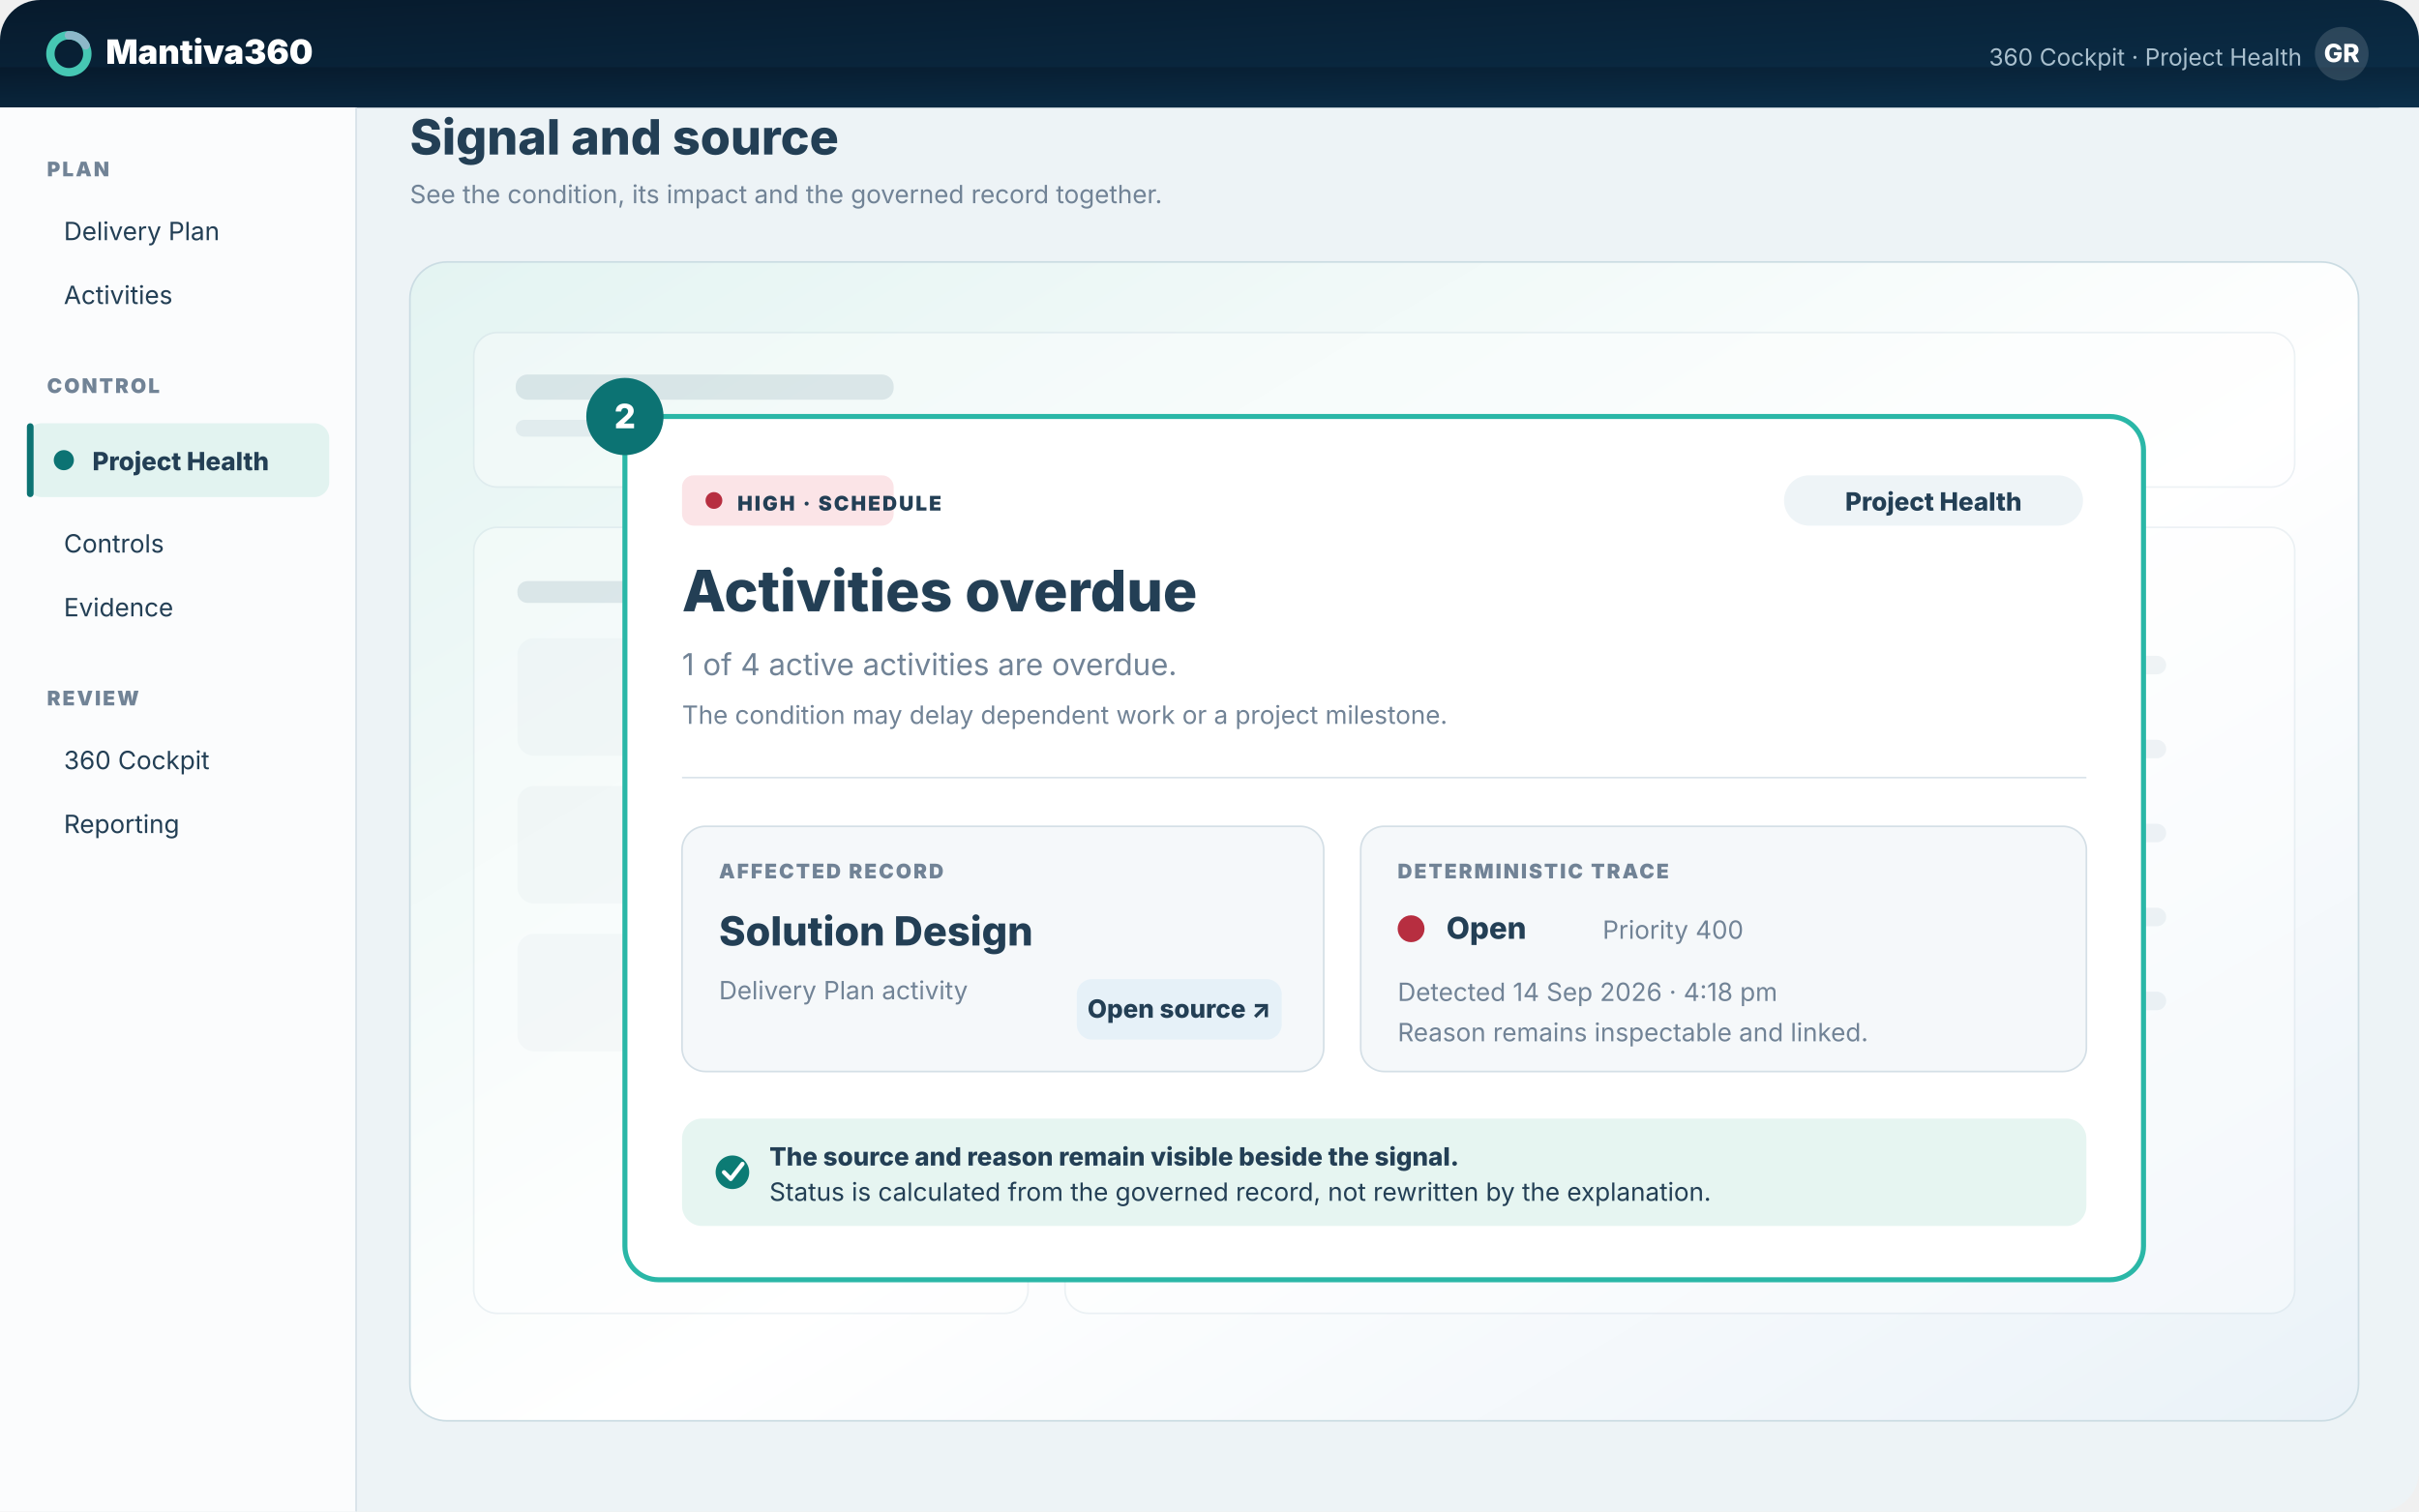
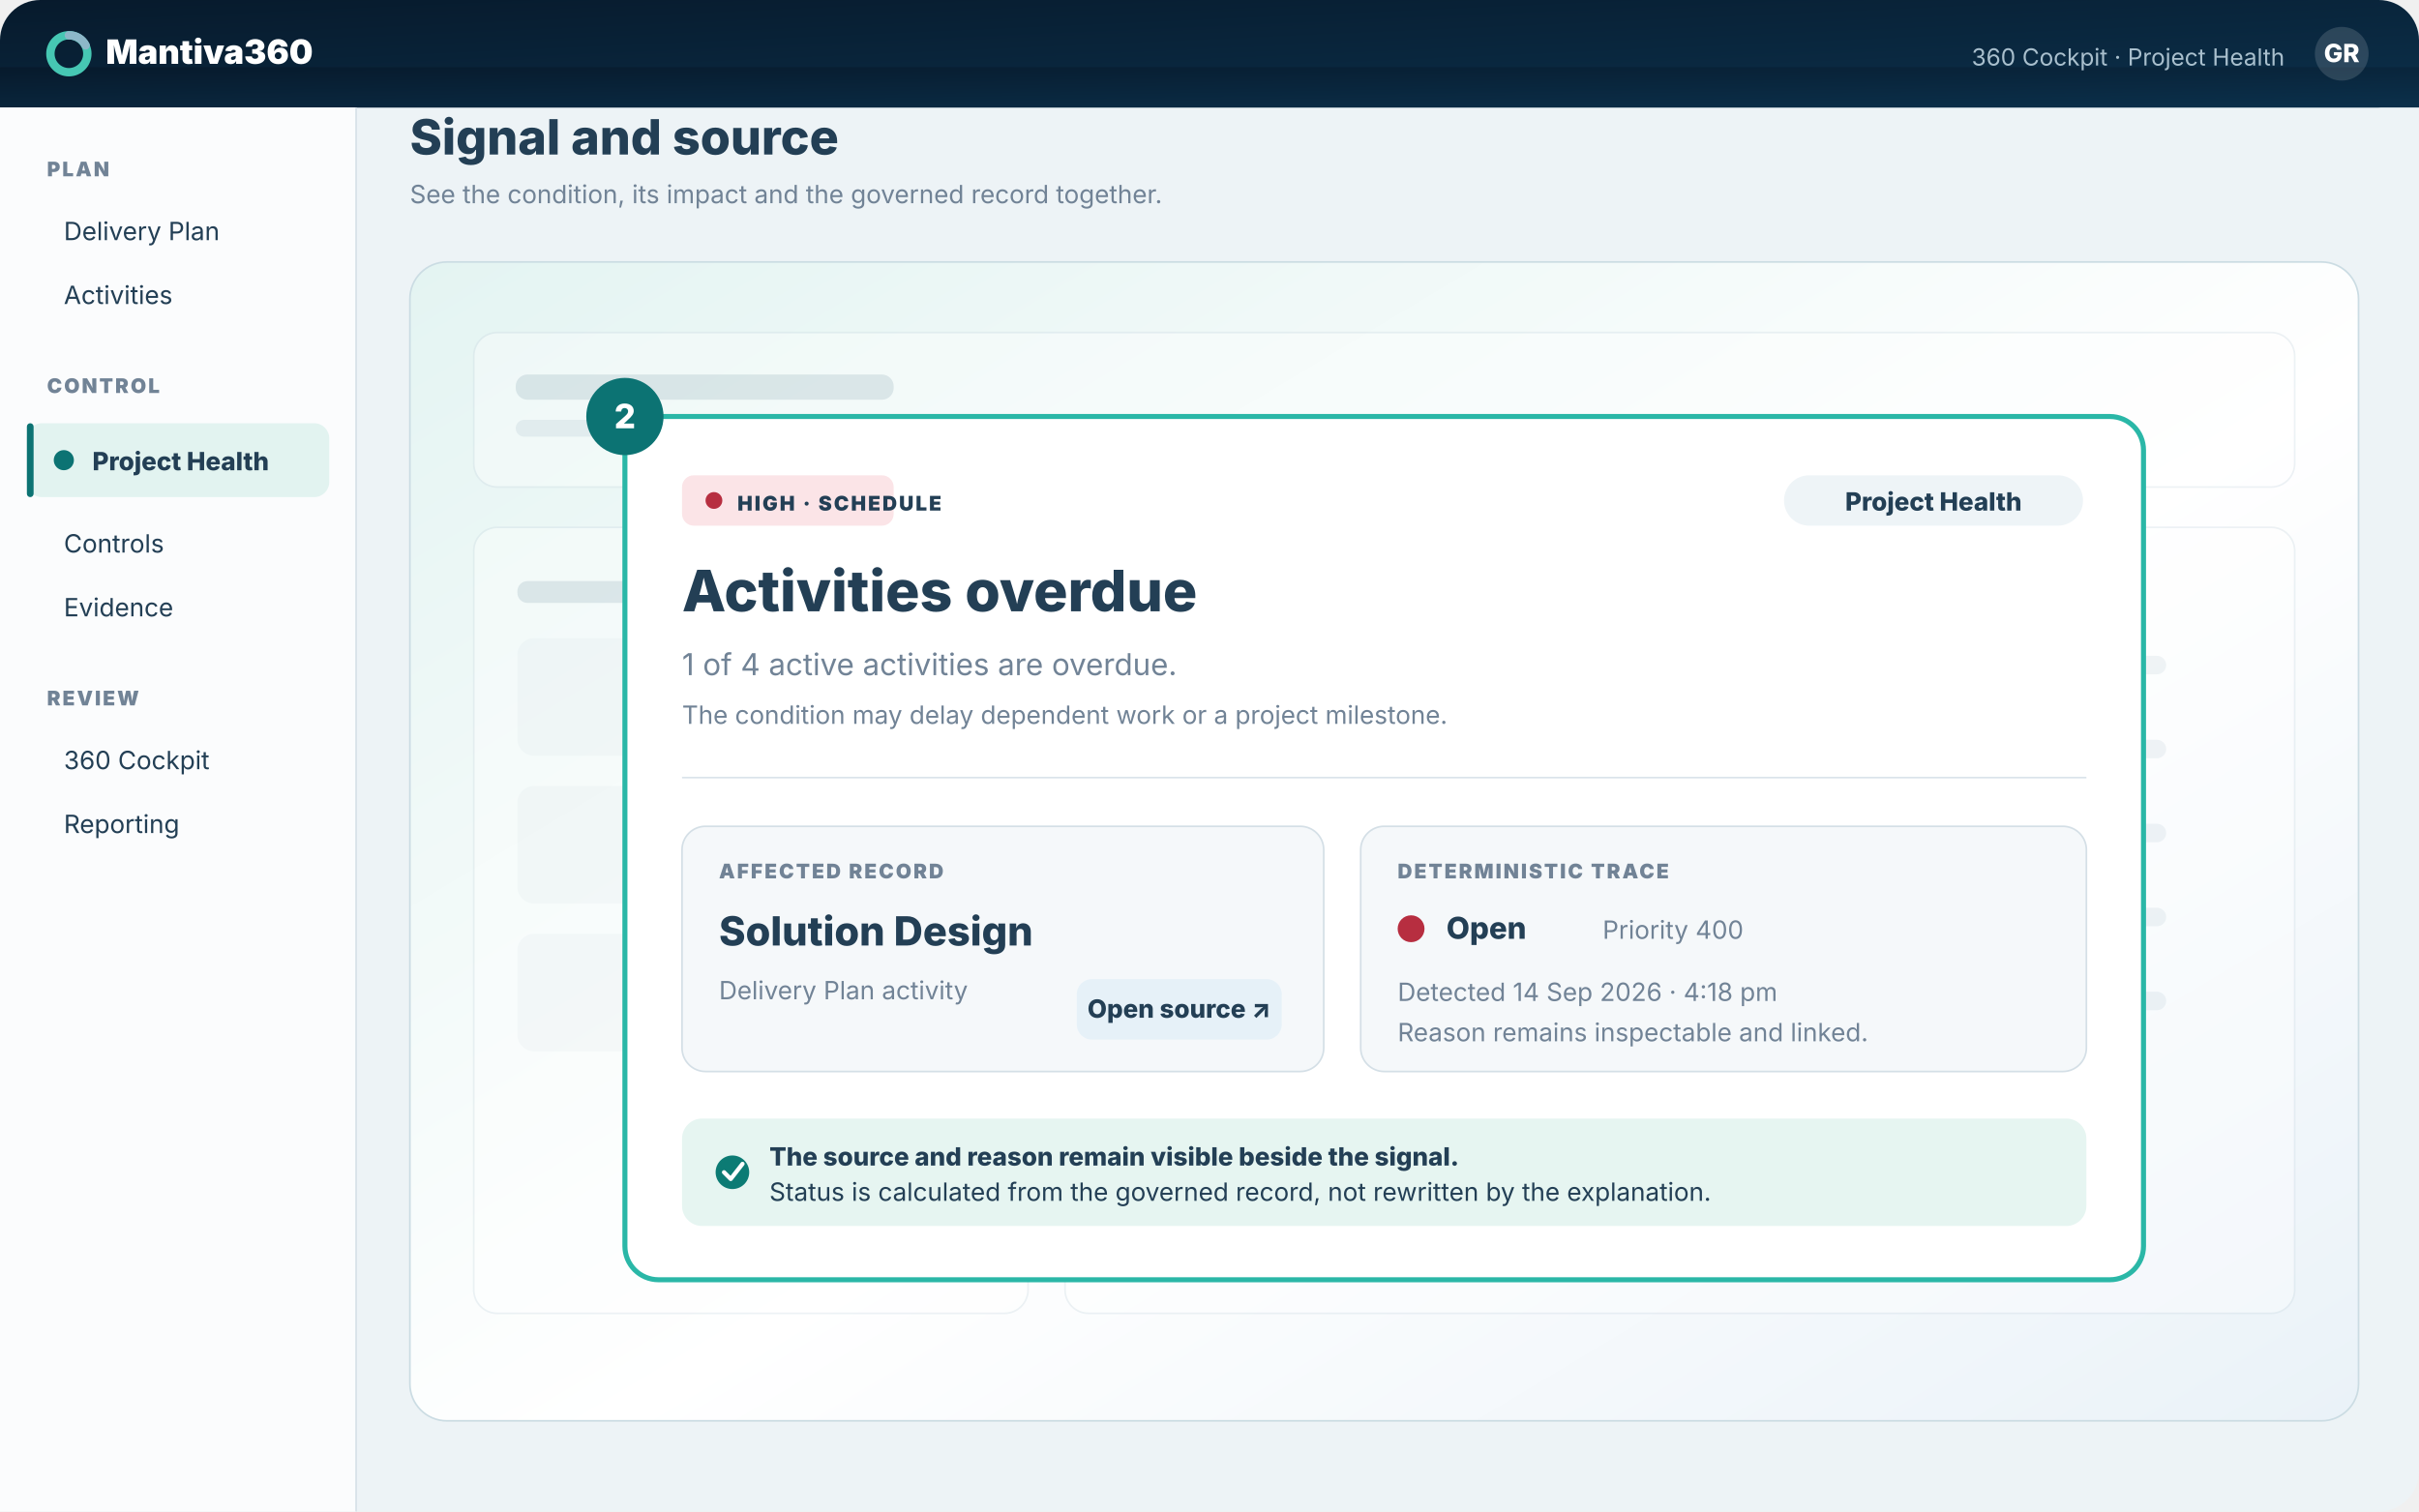
<svg xmlns="http://www.w3.org/2000/svg" width="1440" height="900" viewBox="0 0 1440 900" role="img" aria-labelledby="title desc">
  <defs>
    <linearGradient id="nav" x1="0" y1="0" x2="1" y2="1">
      <stop stop-color="#071a2c" />
      <stop offset="1" stop-color="#0b304b" />
    </linearGradient>
    <linearGradient id="glow" x1="0" y1="0" x2="1" y2="1">
      <stop stop-color="#e4f4f2" />
      <stop offset=".55" stop-color="#fff" />
      <stop offset="1" stop-color="#eaf2f8" />
    </linearGradient>
    <style>text{font-family:Inter,Arial,sans-serif;fill:#233f55}.small{font-size:15px}.body{font-size:18px}.muted{fill:#718396}.strong{font-weight:800}.white{fill:#fff}.caps{font-size:12px;font-weight:900;letter-spacing:1.2px}.label{font-size:13px;font-weight:850;letter-spacing:1px}.navText{fill:#a9bfcd;font-size:14px}</style>
  </defs>
  <rect width="1440" height="900" rx="24" fill="#edf3f6" />
  <rect width="1440" height="64" rx="24" fill="url(#nav)" />
  <rect y="40" width="1440" height="24" fill="url(#nav)" />
  <g transform="translate(28 19)">
    <circle cx="13" cy="13" r="11" fill="none" stroke="#46c7b3" stroke-width="5" />
    <path d="M13 2a11 11 0 0 1 10 6" fill="none" stroke="#8db7c8" stroke-width="5" stroke-linecap="round" />
    <text x="35" y="19" class="white" font-size="20" font-weight="850">Mantiva360</text>
  </g>
-   <text x="1184" y="39" class="navText">360 Cockpit · Project Health</text>
+   <text x="1360" y="39" class="navText" text-anchor="end">360 Cockpit · Project Health</text>
  <circle cx="1394" cy="32" r="16" fill="#fff" opacity=".14" />
  <text x="1394" y="37" class="white small strong" text-anchor="middle">GR</text>
  <rect y="64" width="212" height="836" fill="#fbfcfd" />
  <line x1="212" y1="64" x2="212" y2="900" stroke="#d7e1e8" />
  <text x="28" y="105" class="caps muted">PLAN</text>
  <text x="38" y="143" class="small">Delivery Plan</text>
  <text x="38" y="181" class="small">Activities</text>
  <text x="28" y="234" class="caps muted">CONTROL</text>
  <rect x="16" y="252" width="180" height="44" rx="9" fill="#e2f3f0" />
  <rect x="16" y="252" width="4" height="44" rx="2" fill="#0c7373" />
  <circle cx="38" cy="274" r="6" fill="#0c7373" />
  <text x="55" y="280" class="small strong" fill="#0c7373">Project Health</text>
  <text x="38" y="329" class="small">Controls</text>
  <text x="38" y="367" class="small">Evidence</text>
  <text x="28" y="420" class="caps muted">REVIEW</text>
  <text x="38" y="458" class="small">360 Cockpit</text>
  <text x="38" y="496" class="small">Reporting</text>
  <g transform="translate(244 92)">
    <text class="strong" font-size="29">Signal and source</text>
    <text y="29" class="small muted">See the condition, its impact and the governed record together.</text>
  </g>
  <g transform="translate(244 156)">
    <rect width="1160" height="690" rx="22" fill="url(#glow)" stroke="#cbdce3" />
    <g opacity=".35">
      <rect x="38" y="42" width="1084" height="92" rx="14" fill="#fff" stroke="#ccd9e1" />
      <rect x="63" y="67" width="225" height="15" rx="7" fill="#b7c5cf" />
      <rect x="63" y="94" width="365" height="10" rx="5" fill="#d0dae1" />
      <rect x="38" y="158" width="330" height="468" rx="14" fill="#fff" stroke="#ccd9e1" />
      <rect x="64" y="190" width="145" height="13" rx="6" fill="#b7c5cf" />
      <rect x="64" y="224" width="264" height="70" rx="10" fill="#edf1f4" />
      <rect x="64" y="312" width="264" height="70" rx="10" fill="#edf1f4" />
      <rect x="64" y="400" width="264" height="70" rx="10" fill="#edf1f4" />
      <rect x="390" y="158" width="732" height="468" rx="14" fill="#fff" stroke="#ccd9e1" />
      <rect x="420" y="190" width="190" height="13" rx="6" fill="#b7c5cf" />
      <path d="M420 240h620M420 290h620M420 340h620M420 390h620M420 440h620" stroke="#d6e0e6" stroke-width="11" stroke-linecap="round" />
    </g>
    <g transform="translate(128 92)">
      <rect width="904" height="514" rx="20" fill="#fff" stroke="#2ab7a7" stroke-width="3" />
      <circle cx="0" cy="0" r="23" fill="#0c7373" />
      <text x="0" y="7" class="white strong" font-size="20" text-anchor="middle">2</text>
      <rect x="34" y="35" width="126" height="30" rx="7" fill="#fbe4e7" />
      <circle cx="53" cy="50" r="5" fill="#b72e40" />
      <text x="67" y="56" class="caps" fill="#9d2435">HIGH · SCHEDULE</text>
      <rect x="690" y="35" width="178" height="30" rx="15" fill="#eef4f7" />
      <text x="779" y="56" class="small strong" text-anchor="middle">Project Health</text>
      <text x="34" y="116" class="strong" font-size="34">Activities overdue</text>
      <text x="34" y="154" class="body muted">1 of 4 active activities are overdue.</text>
      <text x="34" y="183" class="small muted">The condition may delay dependent work or a project milestone.</text>
      <line x1="34" y1="215" x2="870" y2="215" stroke="#dbe4ea" />
      <g transform="translate(34 244)">
        <rect width="382" height="146" rx="14" fill="#f5f8fa" stroke="#d4dfe6" />
        <text x="22" y="31" class="caps muted">AFFECTED RECORD</text>
        <text x="22" y="71" class="strong" font-size="24">Solution Design</text>
        <text x="22" y="103" class="small muted">Delivery Plan activity</text>
        <rect x="235" y="91" width="122" height="36" rx="9" fill="#e6f1f8" />
        <text x="296" y="114" class="small strong" fill="#1268b3" text-anchor="middle">Open source ↗</text>
      </g>
      <g transform="translate(438 244)">
        <rect width="432" height="146" rx="14" fill="#f5f8fa" stroke="#d4dfe6" />
        <text x="22" y="31" class="caps muted">DETERMINISTIC TRACE</text>
        <g transform="translate(22 53)">
          <circle cx="8" cy="8" r="8" fill="#b72e40" />
          <text x="29" y="14" class="strong body">Open</text>
          <text x="122" y="14" class="small muted">Priority 400</text>
        </g>
        <text x="22" y="104" class="small muted">Detected 14 Sep 2026 · 4:18 pm</text>
        <text x="22" y="128" class="small muted">Reason remains inspectable and linked.</text>
      </g>
      <g transform="translate(34 418)">
        <rect width="836" height="64" rx="12" fill="#e6f5f1" />
        <circle cx="30" cy="32" r="10" fill="#0c7b74" />
        <path d="m25 32 4 4 7-9" fill="none" stroke="#fff" stroke-width="2.5" stroke-linecap="round" stroke-linejoin="round" />
        <text x="52" y="28" class="strong small" fill="#0b675f">The source and reason remain visible beside the signal.</text>
        <text x="52" y="49" class="small" fill="#3c756f">Status is calculated from the governed record, not rewritten by the explanation.</text>
      </g>
    </g>
  </g>
</svg>
